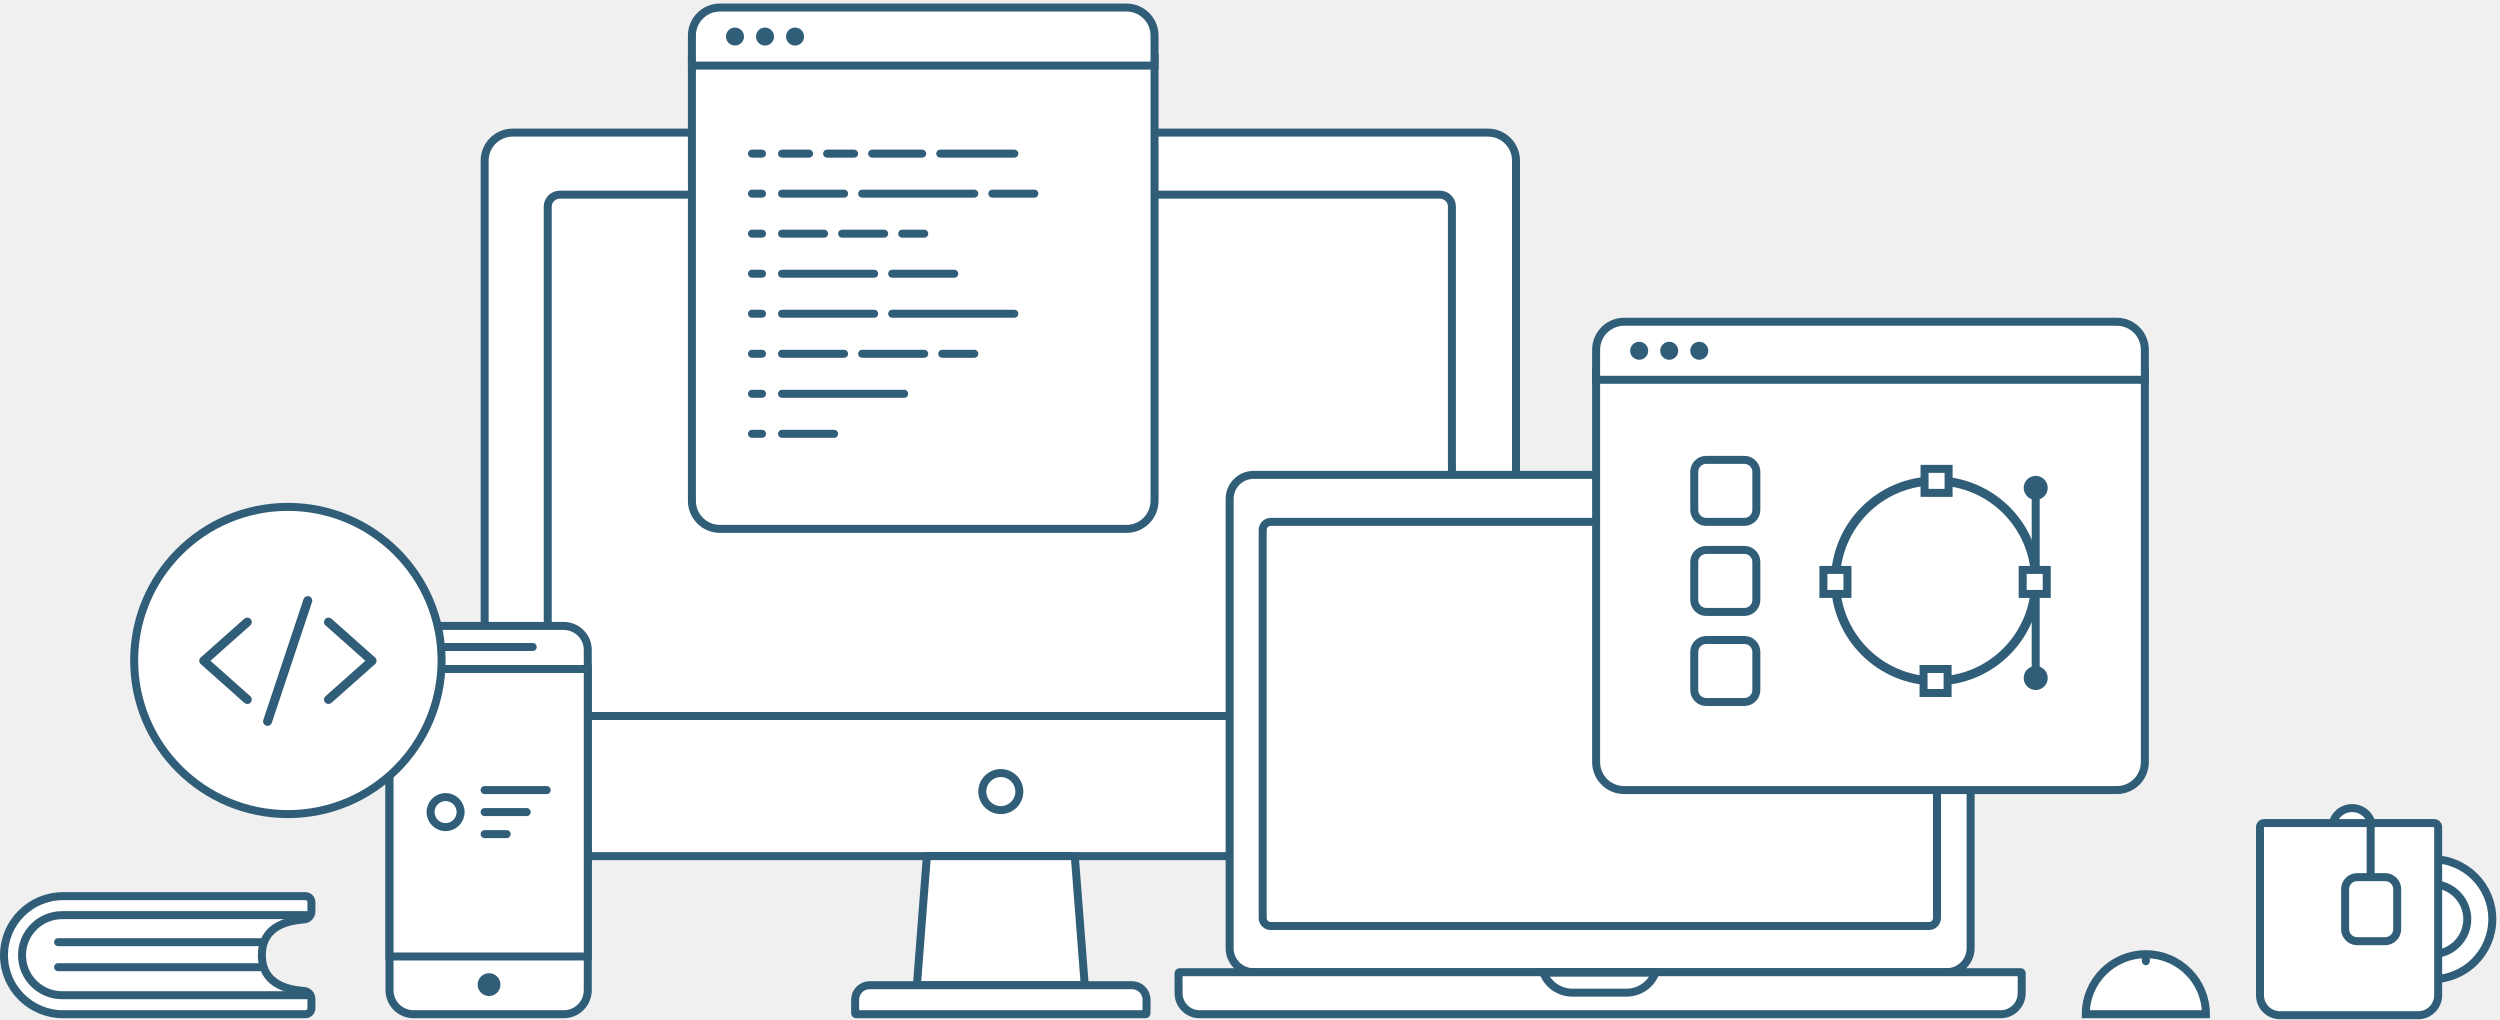
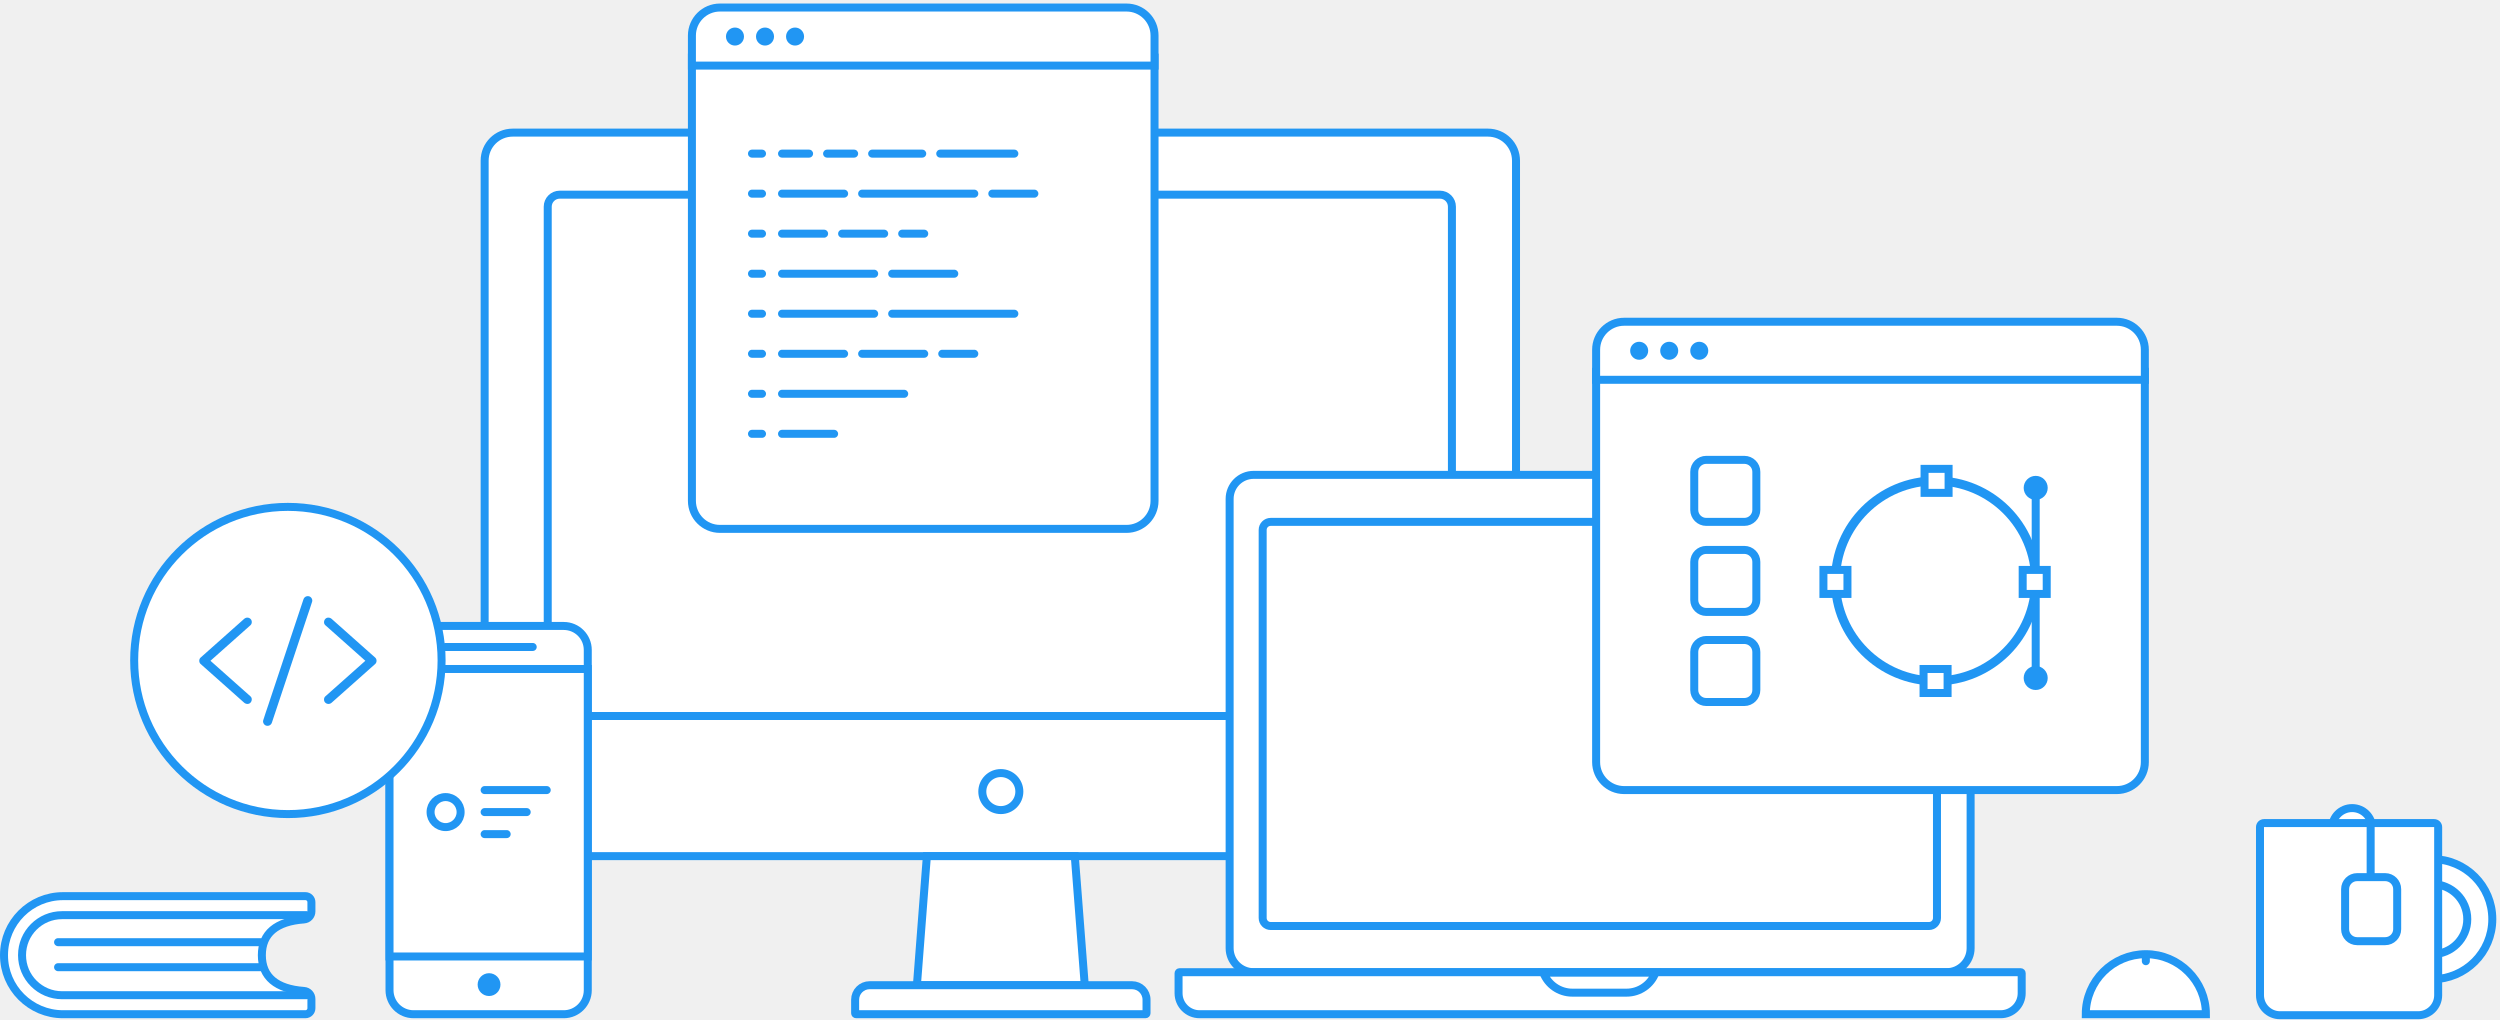
<svg xmlns="http://www.w3.org/2000/svg" width="650px" height="265px" viewBox="0 0 650 265" version="1.1">
  <g id="Website" stroke="none" stroke-width="1" fill="none" fill-rule="evenodd">
    <g id="Group-32" transform="translate(0, 3)">
-       <path d="M126.008,38.765 C126.008,34.738 129.264,31.482 133.298,31.482 L386.872,31.482 C390.899,31.482 394.162,34.74 394.162,38.765 L394.162,212.307 C394.162,216.334 390.906,219.591 386.872,219.591 L133.298,219.591 C129.271,219.591 126.008,216.332 126.008,212.307 L126.008,38.765 Z" id="Case" stroke="#305d78" stroke-width="2.081" fill="#FFFFFF" />
-       <path d="M142.41,50.737 C142.41,49.012 143.813,47.613 145.536,47.613 L374.374,47.613 C376.103,47.613 377.5,49.004 377.5,50.737 L377.5,180.042 C377.5,181.766 376.097,183.166 374.374,183.166 L145.536,183.166 C143.807,183.166 142.41,181.774 142.41,180.042 L142.41,50.737 Z" id="Case" stroke="#305d78" stroke-width="2.081" fill="#FFFFFF" />
-       <path d="M240.99,219.591 L279.441,219.591 L282.037,253.154 L238.394,253.154 L240.99,219.591 Z" id="Case" stroke="#305d78" stroke-width="2.081" fill="#FFFFFF" />
-       <path d="M222.334,253.411 L222.334,256.927 C222.334,259.007 224.024,260.699 226.104,260.699 L294.326,260.699 C296.402,260.699 298.096,259.007 298.096,256.927 L298.096,253.411 C298.096,253.266 297.984,253.154 297.835,253.154 L222.596,253.154 C222.45,253.154 222.334,253.269 222.334,253.411 Z" id="Keyboard" stroke="#305d78" stroke-width="2.081" fill="#FFFFFF" transform="translate(260.2153, 256.9265) scale(1, -1) translate(-260.2153, -256.9265) " />
-       <ellipse id="Oval-6" stroke="#305d78" stroke-width="2.081" cx="260.215" cy="202.809" rx="4.816" ry="4.813" />
-       <rect id="Case" stroke="#305d78" stroke-width="2.081" fill="#FFFFFF" x="101.275" y="159.75" width="51.547" height="100.949" rx="6.244" />
-       <path d="M101.275,170.937 L152.822,170.937 L152.822,245.687 L101.275,245.687 L101.275,170.937 Z" id="Case" stroke="#305d78" stroke-width="2.081" fill="#FFFFFF" />
-       <rect id="Rectangle-11" fill="#305d78" x="114.812" y="164.173" width="24.733" height="2.081" rx="1.041" />
-       <rect id="Rectangle-11" fill="#305d78" x="124.185" y="250.032" width="5.936" height="5.932" rx="2.966" />
-       <ellipse id="Oval-6" stroke="#305d78" stroke-width="2.081" fill="#FFFFFF" cx="115.854" cy="208.143" rx="3.905" ry="3.903" />
-       <rect id="Rectangle-11" fill="#305d78" x="124.966" y="201.378" width="18.224" height="2.081" rx="1.041" />
-       <rect id="Rectangle-11" fill="#305d78" x="124.966" y="207.102" width="13.017" height="2.081" rx="1.041" />
-       <rect id="Rectangle-11" fill="#305d78" x="124.966" y="212.826" width="7.81" height="2.081" rx="1.041" />
-       <ellipse id="Oval-7" stroke="#305d78" stroke-width="2.081" fill="#FFFFFF" cx="74.849" cy="168.726" rx="39.964" ry="39.937" />
-       <rect id="Case" stroke="#305d78" stroke-width="2.081" fill="#FFFFFF" x="319.705" y="120.463" width="192.654" height="129.309" rx="6.244" />
-       <path d="M306.426,250.026 L306.426,255.235 C306.426,258.248 308.874,260.699 311.888,260.699 L520.176,260.699 C523.187,260.699 525.638,258.25 525.638,255.235 L525.638,250.026 C525.638,249.884 525.525,249.772 525.379,249.772 L306.685,249.772 C306.539,249.772 306.426,249.884 306.426,250.026 Z" id="Keyboard" stroke="#305d78" stroke-width="2.081" fill="#FFFFFF" />
-       <path d="M430.429,249.889 L401.27,249.888 C402.434,252.961 405.402,255.092 408.808,255.092 L422.891,255.092 C426.297,255.092 429.265,252.962 430.429,249.889 Z" id="Notch" stroke="#305d78" stroke-width="2.081" fill="#FFFFFF" />
-       <rect id="Screen" stroke="#305d78" stroke-width="2.081" fill="#FFFFFF" x="328.295" y="132.691" width="175.32" height="105.073" rx="2.081" />
+       <path d="M126.008,38.765 C126.008,34.738 129.264,31.482 133.298,31.482 L386.872,31.482 C390.899,31.482 394.162,34.74 394.162,38.765 L394.162,212.307 C394.162,216.334 390.906,219.591 386.872,219.591 L133.298,219.591 C129.271,219.591 126.008,216.332 126.008,212.307 L126.008,38.765 Z" id="Case" stroke="#2196f3" stroke-width="2.081" fill="#FFFFFF" />
+       <path d="M142.41,50.737 C142.41,49.012 143.813,47.613 145.536,47.613 L374.374,47.613 C376.103,47.613 377.5,49.004 377.5,50.737 L377.5,180.042 C377.5,181.766 376.097,183.166 374.374,183.166 L145.536,183.166 C143.807,183.166 142.41,181.774 142.41,180.042 L142.41,50.737 Z" id="Case" stroke="#2196f3" stroke-width="2.081" fill="#FFFFFF" />
+       <path d="M240.99,219.591 L279.441,219.591 L282.037,253.154 L238.394,253.154 L240.99,219.591 Z" id="Case" stroke="#2196f3" stroke-width="2.081" fill="#FFFFFF" />
+       <path d="M222.334,253.411 L222.334,256.927 C222.334,259.007 224.024,260.699 226.104,260.699 L294.326,260.699 C296.402,260.699 298.096,259.007 298.096,256.927 L298.096,253.411 C298.096,253.266 297.984,253.154 297.835,253.154 L222.596,253.154 C222.45,253.154 222.334,253.269 222.334,253.411 Z" id="Keyboard" stroke="#2196f3" stroke-width="2.081" fill="#FFFFFF" transform="translate(260.2153, 256.9265) scale(1, -1) translate(-260.2153, -256.9265) " />
+       <ellipse id="Oval-6" stroke="#2196f3" stroke-width="2.081" cx="260.215" cy="202.809" rx="4.816" ry="4.813" />
+       <rect id="Case" stroke="#2196f3" stroke-width="2.081" fill="#FFFFFF" x="101.275" y="159.75" width="51.547" height="100.949" rx="6.244" />
+       <path d="M101.275,170.937 L152.822,170.937 L152.822,245.687 L101.275,245.687 L101.275,170.937 Z" id="Case" stroke="#2196f3" stroke-width="2.081" fill="#FFFFFF" />
+       <rect id="Rectangle-11" fill="#2196f3" x="114.812" y="164.173" width="24.733" height="2.081" rx="1.041" />
+       <rect id="Rectangle-11" fill="#2196f3" x="124.185" y="250.032" width="5.936" height="5.932" rx="2.966" />
+       <ellipse id="Oval-6" stroke="#2196f3" stroke-width="2.081" fill="#FFFFFF" cx="115.854" cy="208.143" rx="3.905" ry="3.903" />
+       <rect id="Rectangle-11" fill="#2196f3" x="124.966" y="201.378" width="18.224" height="2.081" rx="1.041" />
+       <rect id="Rectangle-11" fill="#2196f3" x="124.966" y="207.102" width="13.017" height="2.081" rx="1.041" />
+       <rect id="Rectangle-11" fill="#2196f3" x="124.966" y="212.826" width="7.81" height="2.081" rx="1.041" />
+       <ellipse id="Oval-7" stroke="#2196f3" stroke-width="2.081" fill="#FFFFFF" cx="74.849" cy="168.726" rx="39.964" ry="39.937" />
+       <rect id="Case" stroke="#2196f3" stroke-width="2.081" fill="#FFFFFF" x="319.705" y="120.463" width="192.654" height="129.309" rx="6.244" />
+       <path d="M306.426,250.026 L306.426,255.235 C306.426,258.248 308.874,260.699 311.888,260.699 L520.176,260.699 C523.187,260.699 525.638,258.25 525.638,255.235 L525.638,250.026 C525.638,249.884 525.525,249.772 525.379,249.772 L306.685,249.772 C306.539,249.772 306.426,249.884 306.426,250.026 Z" id="Keyboard" stroke="#2196f3" stroke-width="2.081" fill="#FFFFFF" />
+       <path d="M430.429,249.889 L401.27,249.888 C402.434,252.961 405.402,255.092 408.808,255.092 L422.891,255.092 C426.297,255.092 429.265,252.962 430.429,249.889 Z" id="Notch" stroke="#2196f3" stroke-width="2.081" fill="#FFFFFF" />
+       <rect id="Screen" stroke="#2196f3" stroke-width="2.081" fill="#FFFFFF" x="328.295" y="132.691" width="175.32" height="105.073" rx="2.081" />
      <ellipse id="Oval-3" fill="#293347" cx="254.358" cy="49.954" rx="1.302" ry="1.301" />
-       <path d="M179.899,11.968 L300.178,11.968 L300.178,127.228 C300.178,131.249 296.909,134.512 292.886,134.512 L187.191,134.512 C183.166,134.512 179.899,131.248 179.899,127.228 L179.899,11.968 Z" id="Case" stroke="#305d78" stroke-width="2.081" fill="#FFFFFF" />
-       <path d="M179.899,6.238 C179.899,2.22 183.169,-1.041 187.191,-1.041 L292.886,-1.041 C296.913,-1.041 300.178,2.216 300.178,6.238 L300.178,14.05 L179.899,14.05 L179.899,6.238 Z" id="Case" stroke="#305d78" stroke-width="2.081" fill="#FFFFFF" />
-       <ellipse id="Oval-5" fill="#305d78" cx="191.094" cy="6.504" rx="2.343" ry="2.342" />
-       <ellipse id="Oval-5" fill="#305d78" cx="198.904" cy="6.504" rx="2.343" ry="2.342" />
-       <ellipse id="Oval-5" fill="#305d78" cx="206.714" cy="6.504" rx="2.343" ry="2.342" />
-       <rect id="Rectangle-11" fill="#305d78" x="194.478" y="87.94" width="4.686" height="2.081" rx="1.041" />
-       <rect id="Rectangle-11" fill="#305d78" x="194.478" y="35.905" width="4.686" height="2.081" rx="1.041" />
-       <path d="M203.329,35.905 L210.36,35.905 C210.935,35.905 211.401,36.371 211.401,36.945 C211.401,37.52 210.935,37.986 210.36,37.986 L203.329,37.986 C202.754,37.986 202.288,37.52 202.288,36.945 C202.288,36.371 202.754,35.905 203.329,35.905 Z" id="Rectangle-11" fill="#305d78" />
-       <path d="M215.045,35.905 L222.075,35.905 C222.65,35.905 223.116,36.371 223.116,36.945 C223.116,37.52 222.65,37.986 222.075,37.986 L215.045,37.986 C214.47,37.986 214.004,37.52 214.004,36.945 C214.004,36.371 214.47,35.905 215.045,35.905 Z" id="Rectangle-11" fill="#305d78" />
-       <path d="M226.76,35.905 L239.779,35.905 C240.354,35.905 240.82,36.371 240.82,36.945 C240.82,37.52 240.354,37.986 239.779,37.986 L226.76,37.986 C226.186,37.986 225.72,37.52 225.72,36.945 C225.72,36.371 226.186,35.905 226.76,35.905 Z" id="Rectangle-11" fill="#305d78" />
-       <path d="M244.464,35.905 L263.731,35.905 C264.305,35.905 264.771,36.371 264.771,36.945 C264.771,37.52 264.305,37.986 263.731,37.986 L244.464,37.986 C243.889,37.986 243.423,37.52 243.423,36.945 C243.423,36.371 243.889,35.905 244.464,35.905 Z" id="Rectangle-11" fill="#305d78" />
-       <rect id="Rectangle-11" fill="#305d78" x="194.478" y="46.312" width="4.686" height="2.081" rx="1.041" />
-       <rect id="Rectangle-11" fill="#305d78" x="194.478" y="56.719" width="4.686" height="2.081" rx="1.041" />
-       <rect id="Rectangle-11" fill="#305d78" x="194.478" y="67.126" width="4.686" height="2.081" rx="1.041" />
-       <rect id="Rectangle-11" fill="#305d78" x="194.478" y="77.533" width="4.686" height="2.081" rx="1.041" />
-       <rect id="Rectangle-11" fill="#305d78" x="194.478" y="98.348" width="4.686" height="2.081" rx="1.041" />
-       <rect id="Rectangle-11" fill="#305d78" x="194.478" y="108.755" width="4.686" height="2.081" rx="1.041" />
-       <rect id="Rectangle-11" fill="#305d78" x="202.288" y="46.312" width="18.224" height="2.081" rx="1.041" />
-       <rect id="Rectangle-11" fill="#305d78" x="223.116" y="46.312" width="31.241" height="2.081" rx="1.041" />
-       <rect id="Rectangle-11" fill="#305d78" x="256.961" y="46.312" width="13.017" height="2.081" rx="1.041" />
-       <rect id="Rectangle-11" fill="#305d78" x="202.288" y="56.719" width="13.017" height="2.081" rx="1.041" />
-       <rect id="Rectangle-11" fill="#305d78" x="217.909" y="56.719" width="13.017" height="2.081" rx="1.041" />
-       <rect id="Rectangle-11" fill="#305d78" x="233.53" y="56.719" width="7.81" height="2.081" rx="1.041" />
-       <rect id="Rectangle-11" fill="#305d78" x="202.288" y="67.126" width="26.035" height="2.081" rx="1.041" />
-       <rect id="Rectangle-11" fill="#305d78" x="230.926" y="67.126" width="18.224" height="2.081" rx="1.041" />
-       <rect id="Rectangle-11" fill="#305d78" x="202.288" y="77.533" width="26.035" height="2.081" rx="1.041" />
-       <rect id="Rectangle-11" fill="#305d78" x="230.926" y="77.533" width="33.845" height="2.081" rx="1.041" />
-       <rect id="Rectangle-11" fill="#305d78" x="202.288" y="87.94" width="18.224" height="2.081" rx="1.041" />
-       <rect id="Rectangle-11" fill="#305d78" x="223.116" y="87.94" width="18.224" height="2.081" rx="1.041" />
-       <rect id="Rectangle-11" fill="#305d78" x="243.944" y="87.94" width="10.414" height="2.081" rx="1.041" />
-       <rect id="Rectangle-11" fill="#305d78" x="202.288" y="98.348" width="33.845" height="2.081" rx="1.041" />
-       <rect id="Rectangle-11" fill="#305d78" x="202.288" y="108.755" width="15.621" height="2.081" rx="1.041" />
-       <path d="M414.991,93.664 L557.659,93.664 L557.659,195.143 C557.659,199.163 554.4,202.419 550.374,202.419 L422.277,202.419 C418.256,202.419 414.991,199.157 414.991,195.143 L414.991,93.664 Z" id="Case" stroke="#305d78" stroke-width="2.081" fill="#FFFFFF" />
-       <path d="M414.991,87.934 C414.991,83.913 418.251,80.655 422.277,80.655 L550.374,80.655 C554.398,80.655 557.659,83.912 557.659,87.934 L557.659,95.746 L414.991,95.746 L414.991,87.934 Z" id="Case" stroke="#305d78" stroke-width="2.081" fill="#FFFFFF" />
-       <ellipse id="Oval-5" fill="#305d78" cx="426.186" cy="88.201" rx="2.343" ry="2.342" />
-       <ellipse id="Oval-5" fill="#305d78" cx="433.996" cy="88.201" rx="2.343" ry="2.342" />
-       <ellipse id="Oval-5" fill="#305d78" cx="441.806" cy="88.201" rx="2.343" ry="2.342" />
-       <ellipse id="Oval-6" stroke="#305d78" stroke-width="2.342" fill="#FFFFFF" cx="503.248" cy="148.042" rx="26.035" ry="26.018" />
-       <path d="M500.383,118.902 L500.383,125.146 L506.633,125.146 L506.633,118.902 L500.383,118.902 Z" id="Rectangle-12" stroke="#305d78" stroke-width="2.081" fill="#FFFFFF" />
-       <path d="M500.123,170.937 L500.123,177.182 L506.373,177.182 L506.373,170.937 L500.123,170.937 Z" id="Rectangle-12" stroke="#305d78" stroke-width="2.081" fill="#FFFFFF" />
-       <path d="M474.089,145.18 L474.089,151.424 L480.338,151.424 L480.338,145.18 L474.089,145.18 Z" id="Rectangle-12" stroke="#305d78" stroke-width="2.081" fill="#FFFFFF" />
-       <path d="M525.897,145.18 L525.897,151.424 L532.147,151.424 L532.147,145.18 L525.897,145.18 Z" id="Rectangle-12" stroke="#305d78" stroke-width="2.081" fill="#FFFFFF" />
-       <line x1="529.282" y1="124.626" x2="529.282" y2="144.139" id="Line" stroke="#305d78" stroke-width="2.081" stroke-linecap="square" />
-       <line x1="529.282" y1="151.944" x2="529.282" y2="171.458" id="Line" stroke="#305d78" stroke-width="2.081" stroke-linecap="square" />
-       <ellipse id="Oval-5" fill="#305d78" cx="529.282" cy="123.845" rx="3.124" ry="3.122" />
-       <ellipse id="Oval-5" fill="#305d78" cx="529.282" cy="173.279" rx="3.124" ry="3.122" />
-       <g id="Group-60" transform="translate(439.4632, 115.5194)" fill="#FFFFFF" stroke="#305d78" stroke-width="2.081">
+       <path d="M179.899,11.968 L300.178,11.968 L300.178,127.228 C300.178,131.249 296.909,134.512 292.886,134.512 L187.191,134.512 C183.166,134.512 179.899,131.248 179.899,127.228 L179.899,11.968 Z" id="Case" stroke="#2196f3" stroke-width="2.081" fill="#FFFFFF" />
+       <path d="M179.899,6.238 C179.899,2.22 183.169,-1.041 187.191,-1.041 L292.886,-1.041 C296.913,-1.041 300.178,2.216 300.178,6.238 L300.178,14.05 L179.899,14.05 L179.899,6.238 Z" id="Case" stroke="#2196f3" stroke-width="2.081" fill="#FFFFFF" />
+       <ellipse id="Oval-5" fill="#2196f3" cx="191.094" cy="6.504" rx="2.343" ry="2.342" />
+       <ellipse id="Oval-5" fill="#2196f3" cx="198.904" cy="6.504" rx="2.343" ry="2.342" />
+       <ellipse id="Oval-5" fill="#2196f3" cx="206.714" cy="6.504" rx="2.343" ry="2.342" />
+       <rect id="Rectangle-11" fill="#2196f3" x="194.478" y="87.94" width="4.686" height="2.081" rx="1.041" />
+       <rect id="Rectangle-11" fill="#2196f3" x="194.478" y="35.905" width="4.686" height="2.081" rx="1.041" />
+       <path d="M203.329,35.905 L210.36,35.905 C210.935,35.905 211.401,36.371 211.401,36.945 C211.401,37.52 210.935,37.986 210.36,37.986 L203.329,37.986 C202.754,37.986 202.288,37.52 202.288,36.945 C202.288,36.371 202.754,35.905 203.329,35.905 Z" id="Rectangle-11" fill="#2196f3" />
+       <path d="M215.045,35.905 L222.075,35.905 C222.65,35.905 223.116,36.371 223.116,36.945 C223.116,37.52 222.65,37.986 222.075,37.986 L215.045,37.986 C214.47,37.986 214.004,37.52 214.004,36.945 C214.004,36.371 214.47,35.905 215.045,35.905 Z" id="Rectangle-11" fill="#2196f3" />
+       <path d="M226.76,35.905 L239.779,35.905 C240.354,35.905 240.82,36.371 240.82,36.945 C240.82,37.52 240.354,37.986 239.779,37.986 L226.76,37.986 C226.186,37.986 225.72,37.52 225.72,36.945 C225.72,36.371 226.186,35.905 226.76,35.905 Z" id="Rectangle-11" fill="#2196f3" />
+       <path d="M244.464,35.905 L263.731,35.905 C264.305,35.905 264.771,36.371 264.771,36.945 C264.771,37.52 264.305,37.986 263.731,37.986 L244.464,37.986 C243.889,37.986 243.423,37.52 243.423,36.945 C243.423,36.371 243.889,35.905 244.464,35.905 Z" id="Rectangle-11" fill="#2196f3" />
+       <rect id="Rectangle-11" fill="#2196f3" x="194.478" y="46.312" width="4.686" height="2.081" rx="1.041" />
+       <rect id="Rectangle-11" fill="#2196f3" x="194.478" y="56.719" width="4.686" height="2.081" rx="1.041" />
+       <rect id="Rectangle-11" fill="#2196f3" x="194.478" y="67.126" width="4.686" height="2.081" rx="1.041" />
+       <rect id="Rectangle-11" fill="#2196f3" x="194.478" y="77.533" width="4.686" height="2.081" rx="1.041" />
+       <rect id="Rectangle-11" fill="#2196f3" x="194.478" y="98.348" width="4.686" height="2.081" rx="1.041" />
+       <rect id="Rectangle-11" fill="#2196f3" x="194.478" y="108.755" width="4.686" height="2.081" rx="1.041" />
+       <rect id="Rectangle-11" fill="#2196f3" x="202.288" y="46.312" width="18.224" height="2.081" rx="1.041" />
+       <rect id="Rectangle-11" fill="#2196f3" x="223.116" y="46.312" width="31.241" height="2.081" rx="1.041" />
+       <rect id="Rectangle-11" fill="#2196f3" x="256.961" y="46.312" width="13.017" height="2.081" rx="1.041" />
+       <rect id="Rectangle-11" fill="#2196f3" x="202.288" y="56.719" width="13.017" height="2.081" rx="1.041" />
+       <rect id="Rectangle-11" fill="#2196f3" x="217.909" y="56.719" width="13.017" height="2.081" rx="1.041" />
+       <rect id="Rectangle-11" fill="#2196f3" x="233.53" y="56.719" width="7.81" height="2.081" rx="1.041" />
+       <rect id="Rectangle-11" fill="#2196f3" x="202.288" y="67.126" width="26.035" height="2.081" rx="1.041" />
+       <rect id="Rectangle-11" fill="#2196f3" x="230.926" y="67.126" width="18.224" height="2.081" rx="1.041" />
+       <rect id="Rectangle-11" fill="#2196f3" x="202.288" y="77.533" width="26.035" height="2.081" rx="1.041" />
+       <rect id="Rectangle-11" fill="#2196f3" x="230.926" y="77.533" width="33.845" height="2.081" rx="1.041" />
+       <rect id="Rectangle-11" fill="#2196f3" x="202.288" y="87.94" width="18.224" height="2.081" rx="1.041" />
+       <rect id="Rectangle-11" fill="#2196f3" x="223.116" y="87.94" width="18.224" height="2.081" rx="1.041" />
+       <rect id="Rectangle-11" fill="#2196f3" x="243.944" y="87.94" width="10.414" height="2.081" rx="1.041" />
+       <rect id="Rectangle-11" fill="#2196f3" x="202.288" y="98.348" width="33.845" height="2.081" rx="1.041" />
+       <rect id="Rectangle-11" fill="#2196f3" x="202.288" y="108.755" width="15.621" height="2.081" rx="1.041" />
+       <path d="M414.991,93.664 L557.659,93.664 L557.659,195.143 C557.659,199.163 554.4,202.419 550.374,202.419 L422.277,202.419 C418.256,202.419 414.991,199.157 414.991,195.143 L414.991,93.664 Z" id="Case" stroke="#2196f3" stroke-width="2.081" fill="#FFFFFF" />
+       <path d="M414.991,87.934 C414.991,83.913 418.251,80.655 422.277,80.655 L550.374,80.655 C554.398,80.655 557.659,83.912 557.659,87.934 L557.659,95.746 L414.991,95.746 L414.991,87.934 Z" id="Case" stroke="#2196f3" stroke-width="2.081" fill="#FFFFFF" />
+       <ellipse id="Oval-5" fill="#2196f3" cx="426.186" cy="88.201" rx="2.343" ry="2.342" />
+       <ellipse id="Oval-5" fill="#2196f3" cx="433.996" cy="88.201" rx="2.343" ry="2.342" />
+       <ellipse id="Oval-5" fill="#2196f3" cx="441.806" cy="88.201" rx="2.343" ry="2.342" />
+       <ellipse id="Oval-6" stroke="#2196f3" stroke-width="2.342" fill="#FFFFFF" cx="503.248" cy="148.042" rx="26.035" ry="26.018" />
+       <path d="M500.383,118.902 L500.383,125.146 L506.633,125.146 L506.633,118.902 L500.383,118.902 Z" id="Rectangle-12" stroke="#2196f3" stroke-width="2.081" fill="#FFFFFF" />
+       <path d="M500.123,170.937 L500.123,177.182 L506.373,177.182 L506.373,170.937 L500.123,170.937 Z" id="Rectangle-12" stroke="#2196f3" stroke-width="2.081" fill="#FFFFFF" />
+       <path d="M474.089,145.18 L474.089,151.424 L480.338,151.424 L480.338,145.18 L474.089,145.18 Z" id="Rectangle-12" stroke="#2196f3" stroke-width="2.081" fill="#FFFFFF" />
+       <path d="M525.897,145.18 L525.897,151.424 L532.147,151.424 L532.147,145.18 L525.897,145.18 Z" id="Rectangle-12" stroke="#2196f3" stroke-width="2.081" fill="#FFFFFF" />
+       <line x1="529.282" y1="124.626" x2="529.282" y2="144.139" id="Line" stroke="#2196f3" stroke-width="2.081" stroke-linecap="square" />
+       <line x1="529.282" y1="151.944" x2="529.282" y2="171.458" id="Line" stroke="#2196f3" stroke-width="2.081" stroke-linecap="square" />
+       <ellipse id="Oval-5" fill="#2196f3" cx="529.282" cy="123.845" rx="3.124" ry="3.122" />
+       <ellipse id="Oval-5" fill="#2196f3" cx="529.282" cy="173.279" rx="3.124" ry="3.122" />
+       <g id="Group-60" transform="translate(439.4632, 115.5194)" fill="#FFFFFF" stroke="#2196f3" stroke-width="2.081">
        <rect id="Rectangle-15" x="1.041" y="1.041" width="16.143" height="16.131" rx="3.122" />
        <rect id="Rectangle-15" x="1.041" y="24.457" width="16.143" height="16.131" rx="3.122" />
        <rect id="Rectangle-15" x="1.041" y="47.873" width="16.143" height="16.131" rx="3.122" />
      </g>
-       <ellipse id="Oval-8" stroke="#305d78" stroke-width="2.081" fill="#FFFFFF" cx="632.379" cy="235.982" rx="15.621" ry="15.611" />
-       <ellipse id="Oval-8" stroke="#305d78" stroke-width="2.081" fill="#FFFFFF" cx="632.379" cy="235.982" rx="9.112" ry="9.106" />
-       <ellipse id="Oval-8" stroke="#305d78" stroke-width="2.081" fill="#FFFFFF" cx="611.552" cy="212.306" rx="5.207" ry="5.204" />
-       <path d="M588.64,211.005 C588.065,211.005 587.599,211.471 587.599,212.046 L587.599,255.756 C587.599,258.63 589.929,260.959 592.803,260.959 L628.72,260.959 C631.594,260.959 633.924,258.63 633.924,255.756 L633.924,212.046 C633.924,211.471 633.458,211.005 632.883,211.005 L588.64,211.005 Z" id="Rectangle-16" stroke="#305d78" stroke-width="2.081" fill="#FFFFFF" />
-       <rect id="Rectangle-16" stroke="#305d78" stroke-width="2.081" fill="#FFFFFF" x="609.729" y="225.055" width="13.539" height="16.651" rx="3.122" />
-       <line x1="616.368" y1="211.395" x2="616.368" y2="223.233" id="Line-2" stroke="#305d78" stroke-width="2.081" stroke-linecap="square" />
-       <path d="M557.92,260.699 C566.548,260.699 573.541,260.699 573.541,260.699 C573.541,252.078 566.548,245.088 557.92,245.088 C549.293,245.088 542.3,252.078 542.3,260.699 C542.3,260.699 549.293,260.699 557.92,260.699 Z" id="Oval-8" stroke="#305d78" stroke-width="2.081" fill="#FFFFFF" />
-       <rect id="Rectangle-11" fill="#305d78" x="556.879" y="244.568" width="2.083" height="3.382" rx="1.041" />
-       <path d="M16.391,229.998 C7.913,229.998 1.041,236.871 1.041,245.349 C1.041,253.827 7.913,260.699 16.391,260.699 L79.407,260.699 C80.269,260.699 80.968,260 80.968,259.138 L80.968,256.722 C80.968,255.63 80.124,254.723 79.034,254.646 C71.88,254.138 68.081,250.995 68.081,245.349 C68.081,239.702 71.88,236.559 79.034,236.051 C80.124,235.974 80.968,235.067 80.968,233.975 L80.968,231.559 C80.968,230.697 80.269,229.998 79.407,229.998 L16.391,229.998 Z" id="Rectangle-17" stroke="#305d78" stroke-width="2.081" fill="#FFFFFF" />
-       <path d="M80.186,255.3 C80.186,255.552 79.982,255.756 79.73,255.756 L79.73,255.756 L72.353,255.756 L16.141,255.756 C10.39,255.756 5.728,251.096 5.728,245.349 C5.728,239.601 10.39,234.941 16.141,234.941 L72.353,234.941 L79.73,234.941 L79.73,234.941 C79.982,234.941 80.186,235.146 80.186,235.397" id="Rectangle-19" stroke="#305d78" stroke-width="2.081" />
-       <rect id="Rectangle-18" fill="#305d78" x="14.059" y="240.926" width="54.673" height="2.081" rx="1.041" />
-       <rect id="Rectangle-18" fill="#305d78" x="14.059" y="247.43" width="54.673" height="2.081" rx="1.041" />
-       <path d="M65.127,178.055 C63.849,176.92 62.571,175.785 61.294,174.65 C59.257,172.843 57.227,171.03 55.191,169.223 C54.724,168.812 54.258,168.395 53.797,167.983 C53.797,168.528 53.797,169.078 53.797,169.622 C55.074,168.487 56.352,167.352 57.63,166.217 C59.666,164.41 61.696,162.597 63.732,160.79 C64.199,160.379 64.666,159.962 65.127,159.551 C65.582,159.145 65.576,158.317 65.127,157.912 C64.642,157.466 63.966,157.477 63.475,157.912 C62.198,159.047 60.92,160.182 59.642,161.317 C57.606,163.124 55.576,164.937 53.54,166.744 C53.073,167.155 52.607,167.572 52.146,167.983 C51.696,168.383 51.696,169.223 52.146,169.622 C53.423,170.758 54.701,171.893 55.979,173.028 C58.015,174.835 60.045,176.648 62.081,178.455 C62.548,178.866 63.015,179.283 63.475,179.694 C63.931,180.1 64.683,180.175 65.127,179.694 C65.535,179.254 65.611,178.489 65.127,178.055 L65.127,178.055 Z" id="Shape" fill="#305d78" fill-rule="nonzero" />
-       <path d="M84.583,159.554 C85.86,160.689 87.138,161.824 88.416,162.959 C90.452,164.766 92.482,166.579 94.518,168.386 C94.985,168.797 95.452,169.214 95.912,169.625 C95.912,169.081 95.912,168.531 95.912,167.986 C94.635,169.121 93.357,170.256 92.079,171.392 C90.043,173.199 88.013,175.011 85.977,176.818 C85.51,177.23 85.043,177.647 84.583,178.058 C84.128,178.463 84.133,179.291 84.583,179.697 C85.067,180.143 85.744,180.131 86.234,179.697 C87.511,178.562 88.789,177.427 90.067,176.291 C92.103,174.484 94.133,172.672 96.169,170.865 C96.636,170.453 97.103,170.036 97.563,169.625 C98.013,169.226 98.013,168.386 97.563,167.986 C96.286,166.851 95.008,165.716 93.73,164.581 C91.694,162.774 89.664,160.961 87.628,159.154 C87.161,158.743 86.695,158.326 86.234,157.914 C85.779,157.509 85.026,157.434 84.583,157.914 C84.174,158.355 84.098,159.119 84.583,159.554 L84.583,159.554 Z" id="Shape" fill="#305d78" fill-rule="nonzero" />
-       <path d="M70.694,184.876 C71.044,183.833 71.388,182.791 71.738,181.742 C72.572,179.235 73.407,176.733 74.241,174.225 C75.244,171.202 76.248,168.184 77.257,165.161 C78.126,162.549 78.996,159.937 79.865,157.325 C80.279,156.056 80.746,154.794 81.131,153.508 C81.137,153.491 81.143,153.473 81.148,153.456 C81.341,152.883 80.927,152.164 80.332,152.031 C79.69,151.886 79.101,152.222 78.896,152.842 C78.546,153.885 78.202,154.927 77.852,155.975 C77.018,158.483 76.184,160.985 75.349,163.493 C74.346,166.516 73.342,169.534 72.333,172.557 C71.464,175.169 70.595,177.781 69.725,180.393 C69.311,181.656 68.844,182.918 68.459,184.204 C68.453,184.221 68.448,184.239 68.442,184.256 C68.249,184.829 68.663,185.548 69.259,185.681 C69.9,185.826 70.49,185.49 70.694,184.876 L70.694,184.876 Z" id="Shape" fill="#305d78" fill-rule="nonzero" />
+       <ellipse id="Oval-8" stroke="#2196f3" stroke-width="2.081" fill="#FFFFFF" cx="632.379" cy="235.982" rx="15.621" ry="15.611" />
+       <ellipse id="Oval-8" stroke="#2196f3" stroke-width="2.081" fill="#FFFFFF" cx="632.379" cy="235.982" rx="9.112" ry="9.106" />
+       <ellipse id="Oval-8" stroke="#2196f3" stroke-width="2.081" fill="#FFFFFF" cx="611.552" cy="212.306" rx="5.207" ry="5.204" />
+       <path d="M588.64,211.005 C588.065,211.005 587.599,211.471 587.599,212.046 L587.599,255.756 C587.599,258.63 589.929,260.959 592.803,260.959 L628.72,260.959 C631.594,260.959 633.924,258.63 633.924,255.756 L633.924,212.046 C633.924,211.471 633.458,211.005 632.883,211.005 L588.64,211.005 Z" id="Rectangle-16" stroke="#2196f3" stroke-width="2.081" fill="#FFFFFF" />
+       <rect id="Rectangle-16" stroke="#2196f3" stroke-width="2.081" fill="#FFFFFF" x="609.729" y="225.055" width="13.539" height="16.651" rx="3.122" />
+       <line x1="616.368" y1="211.395" x2="616.368" y2="223.233" id="Line-2" stroke="#2196f3" stroke-width="2.081" stroke-linecap="square" />
+       <path d="M557.92,260.699 C566.548,260.699 573.541,260.699 573.541,260.699 C573.541,252.078 566.548,245.088 557.92,245.088 C549.293,245.088 542.3,252.078 542.3,260.699 C542.3,260.699 549.293,260.699 557.92,260.699 Z" id="Oval-8" stroke="#2196f3" stroke-width="2.081" fill="#FFFFFF" />
+       <rect id="Rectangle-11" fill="#2196f3" x="556.879" y="244.568" width="2.083" height="3.382" rx="1.041" />
+       <path d="M16.391,229.998 C7.913,229.998 1.041,236.871 1.041,245.349 C1.041,253.827 7.913,260.699 16.391,260.699 L79.407,260.699 C80.269,260.699 80.968,260 80.968,259.138 L80.968,256.722 C80.968,255.63 80.124,254.723 79.034,254.646 C71.88,254.138 68.081,250.995 68.081,245.349 C68.081,239.702 71.88,236.559 79.034,236.051 C80.124,235.974 80.968,235.067 80.968,233.975 L80.968,231.559 C80.968,230.697 80.269,229.998 79.407,229.998 L16.391,229.998 Z" id="Rectangle-17" stroke="#2196f3" stroke-width="2.081" fill="#FFFFFF" />
+       <path d="M80.186,255.3 C80.186,255.552 79.982,255.756 79.73,255.756 L79.73,255.756 L72.353,255.756 L16.141,255.756 C10.39,255.756 5.728,251.096 5.728,245.349 C5.728,239.601 10.39,234.941 16.141,234.941 L72.353,234.941 L79.73,234.941 L79.73,234.941 C79.982,234.941 80.186,235.146 80.186,235.397" id="Rectangle-19" stroke="#2196f3" stroke-width="2.081" />
+       <rect id="Rectangle-18" fill="#2196f3" x="14.059" y="240.926" width="54.673" height="2.081" rx="1.041" />
+       <rect id="Rectangle-18" fill="#2196f3" x="14.059" y="247.43" width="54.673" height="2.081" rx="1.041" />
+       <path d="M65.127,178.055 C63.849,176.92 62.571,175.785 61.294,174.65 C59.257,172.843 57.227,171.03 55.191,169.223 C54.724,168.812 54.258,168.395 53.797,167.983 C53.797,168.528 53.797,169.078 53.797,169.622 C55.074,168.487 56.352,167.352 57.63,166.217 C59.666,164.41 61.696,162.597 63.732,160.79 C64.199,160.379 64.666,159.962 65.127,159.551 C65.582,159.145 65.576,158.317 65.127,157.912 C64.642,157.466 63.966,157.477 63.475,157.912 C62.198,159.047 60.92,160.182 59.642,161.317 C57.606,163.124 55.576,164.937 53.54,166.744 C53.073,167.155 52.607,167.572 52.146,167.983 C51.696,168.383 51.696,169.223 52.146,169.622 C53.423,170.758 54.701,171.893 55.979,173.028 C58.015,174.835 60.045,176.648 62.081,178.455 C62.548,178.866 63.015,179.283 63.475,179.694 C63.931,180.1 64.683,180.175 65.127,179.694 C65.535,179.254 65.611,178.489 65.127,178.055 L65.127,178.055 Z" id="Shape" fill="#2196f3" fill-rule="nonzero" />
+       <path d="M84.583,159.554 C85.86,160.689 87.138,161.824 88.416,162.959 C90.452,164.766 92.482,166.579 94.518,168.386 C94.985,168.797 95.452,169.214 95.912,169.625 C95.912,169.081 95.912,168.531 95.912,167.986 C94.635,169.121 93.357,170.256 92.079,171.392 C90.043,173.199 88.013,175.011 85.977,176.818 C85.51,177.23 85.043,177.647 84.583,178.058 C84.128,178.463 84.133,179.291 84.583,179.697 C85.067,180.143 85.744,180.131 86.234,179.697 C87.511,178.562 88.789,177.427 90.067,176.291 C92.103,174.484 94.133,172.672 96.169,170.865 C96.636,170.453 97.103,170.036 97.563,169.625 C98.013,169.226 98.013,168.386 97.563,167.986 C96.286,166.851 95.008,165.716 93.73,164.581 C91.694,162.774 89.664,160.961 87.628,159.154 C87.161,158.743 86.695,158.326 86.234,157.914 C85.779,157.509 85.026,157.434 84.583,157.914 C84.174,158.355 84.098,159.119 84.583,159.554 L84.583,159.554 Z" id="Shape" fill="#2196f3" fill-rule="nonzero" />
+       <path d="M70.694,184.876 C71.044,183.833 71.388,182.791 71.738,181.742 C72.572,179.235 73.407,176.733 74.241,174.225 C75.244,171.202 76.248,168.184 77.257,165.161 C78.126,162.549 78.996,159.937 79.865,157.325 C80.279,156.056 80.746,154.794 81.131,153.508 C81.137,153.491 81.143,153.473 81.148,153.456 C81.341,152.883 80.927,152.164 80.332,152.031 C79.69,151.886 79.101,152.222 78.896,152.842 C78.546,153.885 78.202,154.927 77.852,155.975 C77.018,158.483 76.184,160.985 75.349,163.493 C74.346,166.516 73.342,169.534 72.333,172.557 C71.464,175.169 70.595,177.781 69.725,180.393 C69.311,181.656 68.844,182.918 68.459,184.204 C68.453,184.221 68.448,184.239 68.442,184.256 C68.249,184.829 68.663,185.548 69.259,185.681 C69.9,185.826 70.49,185.49 70.694,184.876 L70.694,184.876 Z" id="Shape" fill="#2196f3" fill-rule="nonzero" />
    </g>
  </g>
</svg>
